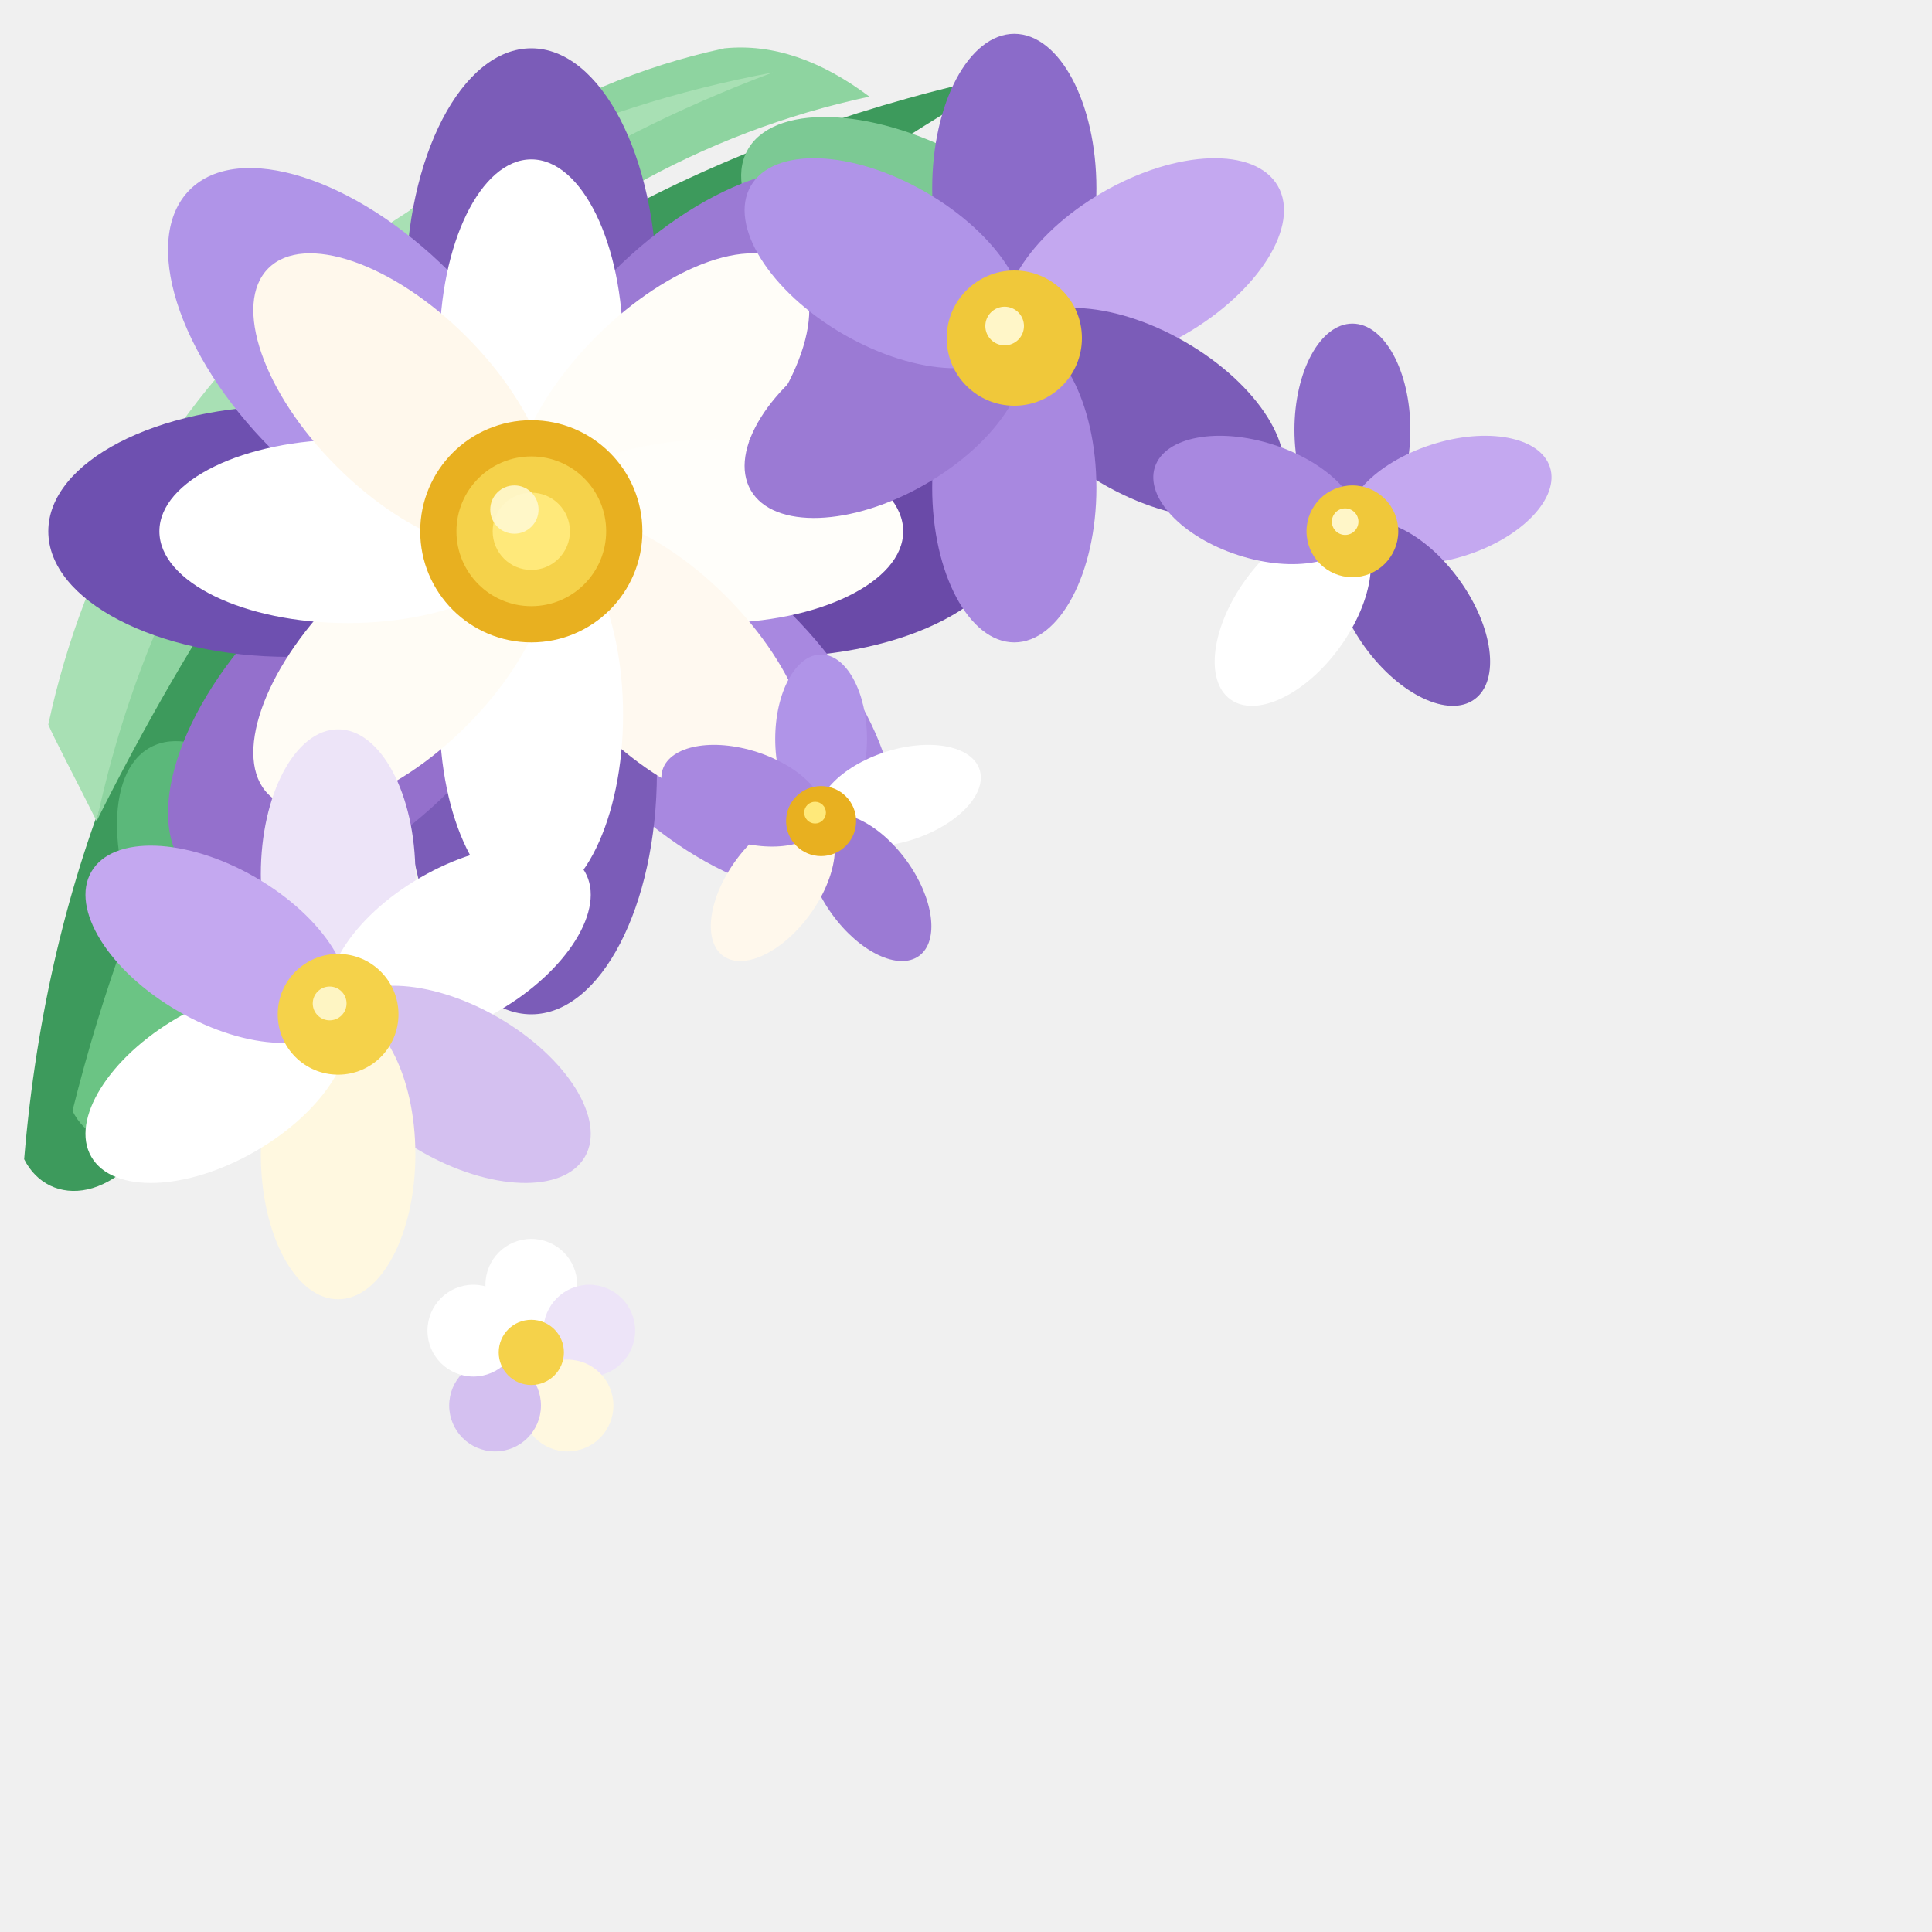
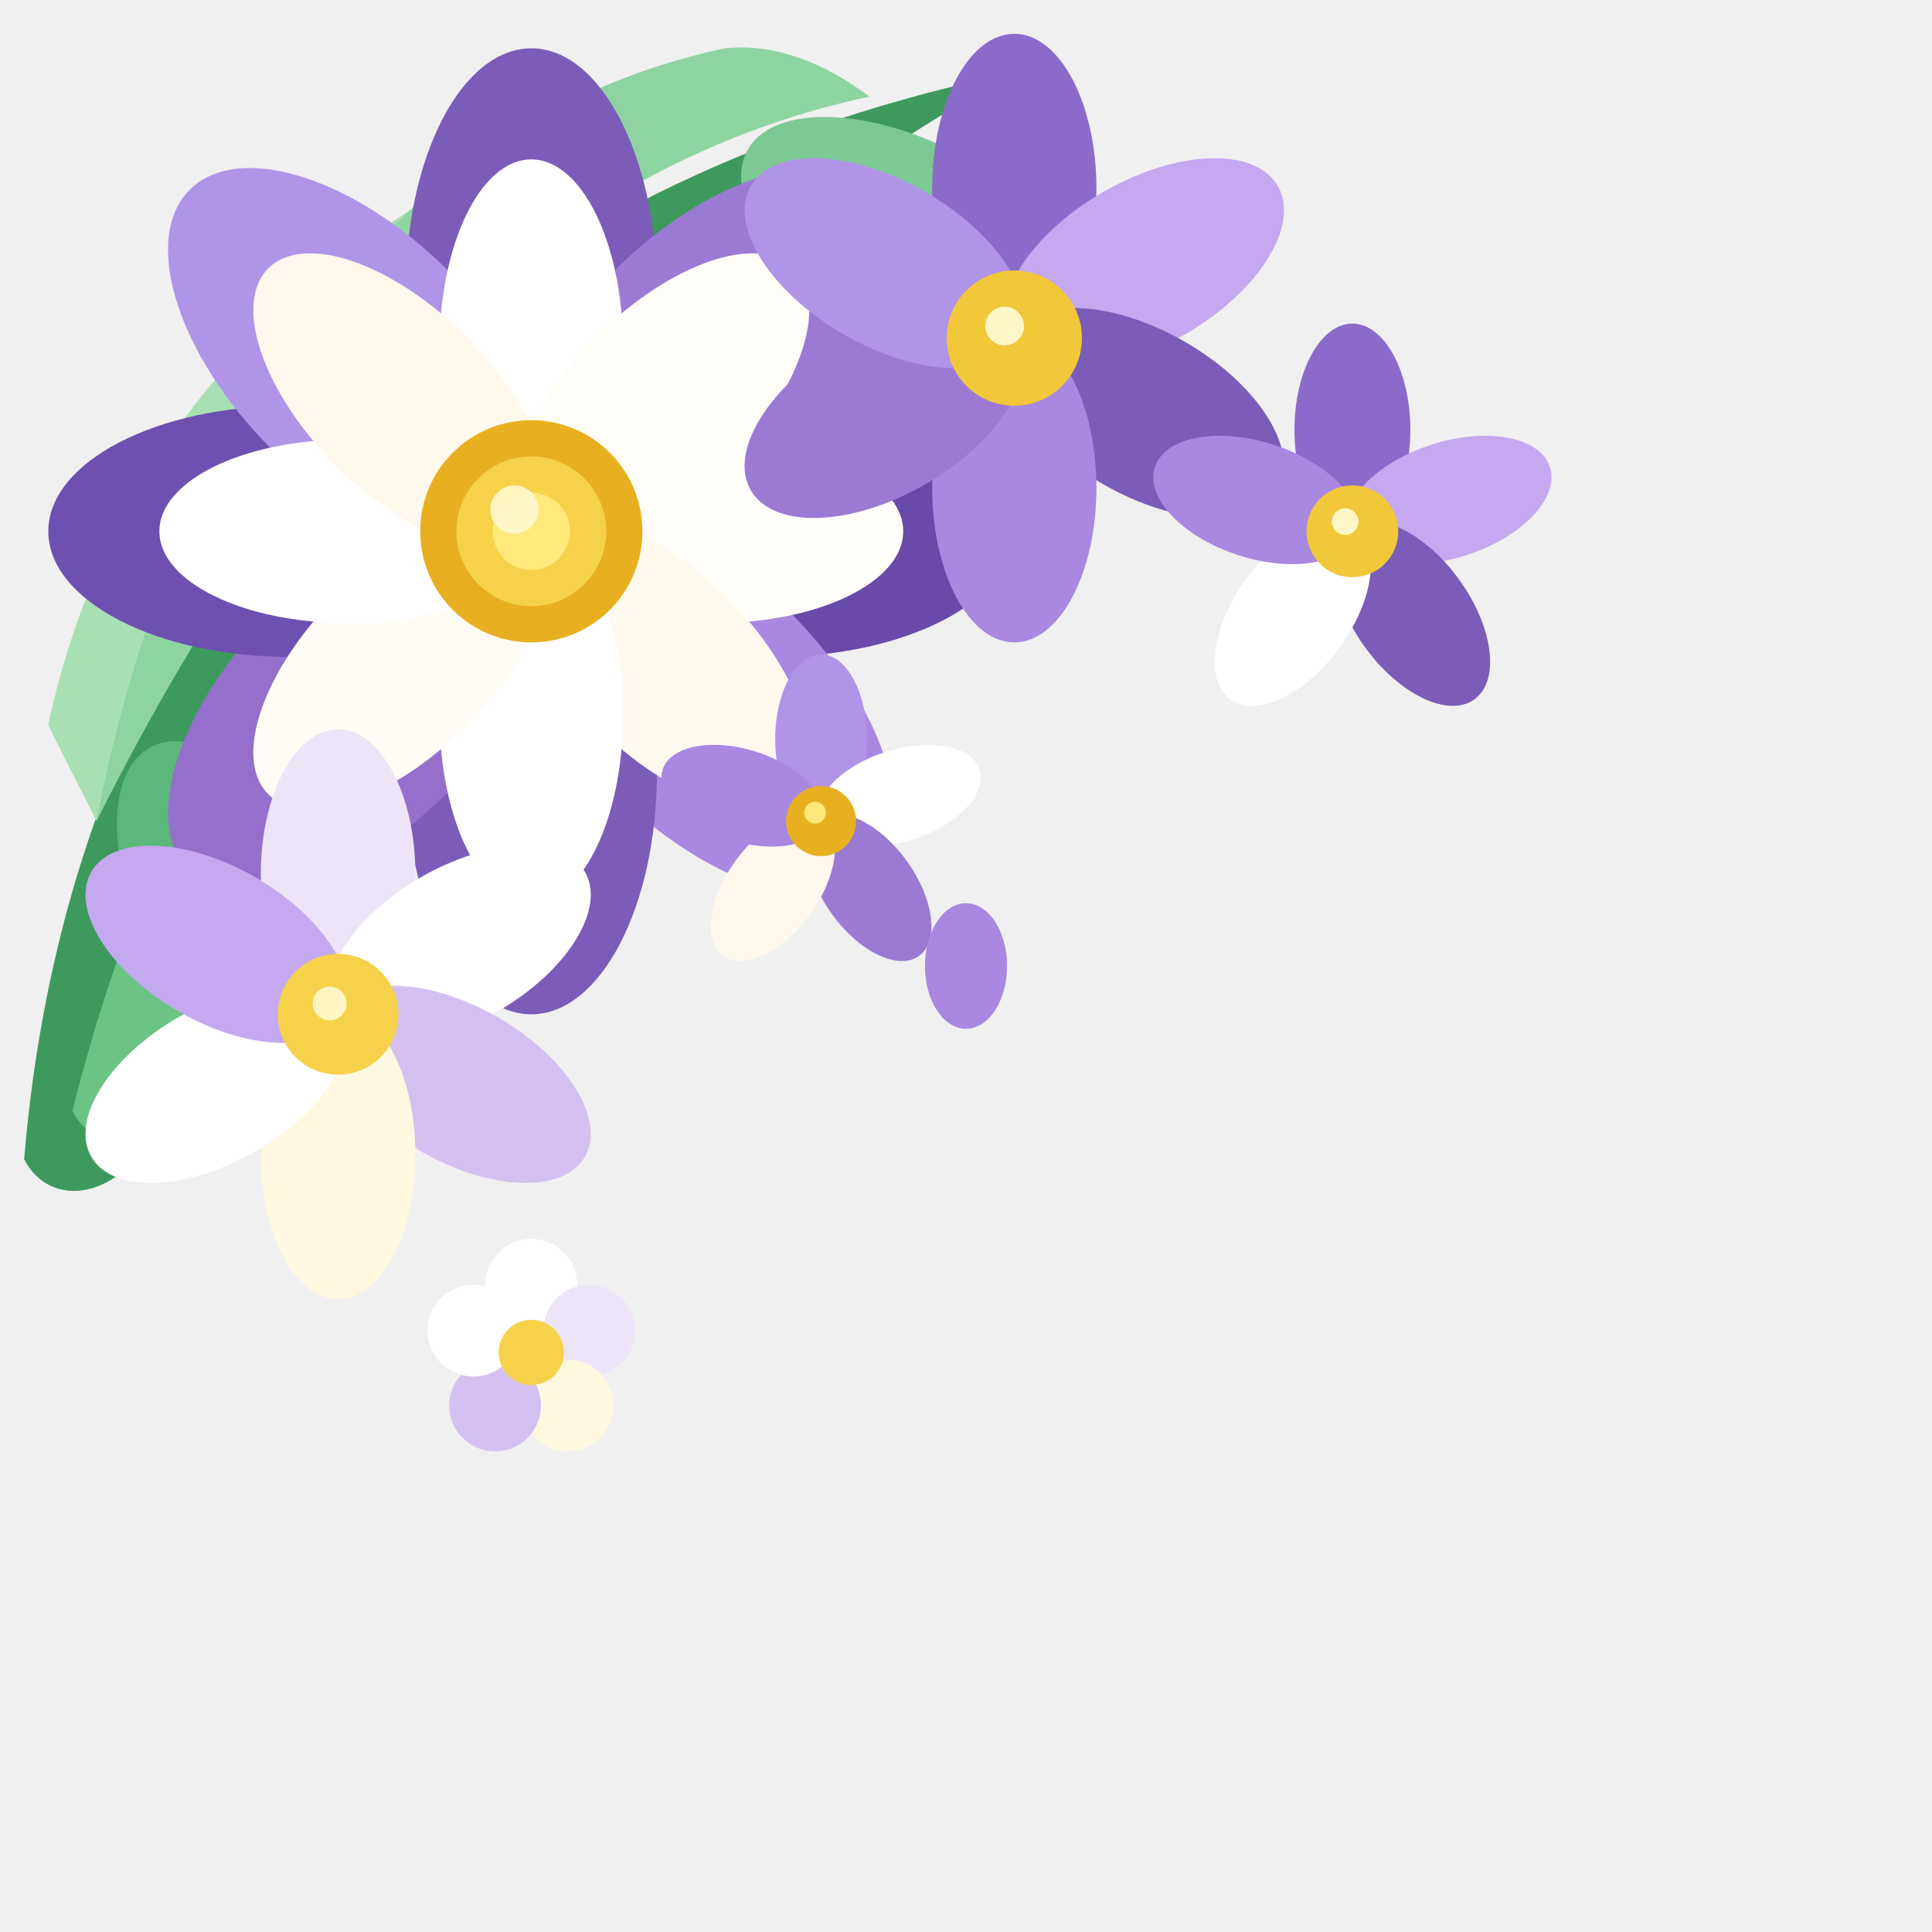
<svg xmlns="http://www.w3.org/2000/svg" viewBox="0 0 80 80" fill="none" shape-rendering="geometricPrecision">
-   <path d="M1 48 C3 24 18 8 42 3 C26 12 12 26 7 46 C5 50 2 50 1 48 Z" fill="#3D9A5C" />
-   <path d="M3 46 C8 26 20 12 38 7 C24 15 13 28 9 44 C7 48 4 48 3 46 Z" fill="#6BC484" />
-   <path d="M30 2 C16 5 7 18 4 34 C12 18 22 7 36 4 C34 2.5 32 1.8 30 2 Z" fill="#8ED4A0" />
-   <path d="M2 30 C5 16 16 6 32 3 C16 9 7 20 4 34 C3 32 2.2 30.5 2 30 Z" fill="#A8E0B4" />
-   <ellipse cx="10" cy="38" rx="4" ry="8" fill="#5BB87A" transform="rotate(-28 10 38)" />
-   <ellipse cx="38" cy="10" rx="8" ry="4" fill="#7CC994" transform="rotate(28 38 10)" />
+   <g>
+     <animateTransform attributeName="transform" type="rotate" values="-1.6 10 32; 1.8 10 32; -1.6 10 32" keyTimes="0;0.5;1" dur="6.8s" begin="-0.5s" repeatCount="indefinite" calcMode="spline" keySplines="0.42 0 0.58 1;0.42 0 0.58 1" />
+     <path d="M1 48 C3 24 18 8 42 3 C26 12 12 26 7 46 C5 50 2 50 1 48 Z" fill="#3D9A5C" />
+     <path d="M3 46 C8 26 20 12 38 7 C24 15 13 28 9 44 C7 48 4 48 3 46 Z" fill="#6BC484" />
+     <path d="M2 30 C5 16 16 6 32 3 C16 9 7 20 4 34 C3 32 2.2 30.5 2 30 Z" fill="#A8E0B4" />
+   </g>
+   <g>
+     <animateTransform attributeName="transform" type="rotate" values="1.7 32 10; -1.9 32 10; 1.7 32 10" keyTimes="0;0.5;1" dur="7.4s" begin="-2s" repeatCount="indefinite" calcMode="spline" keySplines="0.42 0 0.58 1;0.42 0 0.58 1" />
+     <path d="M30 2 C16 5 7 18 4 34 C12 18 22 7 36 4 C34 2.5 32 1.8 30 2 Z" fill="#8ED4A0" />
+   </g>
+   <g transform="translate(10 38)">
+     <g>
+       <animateTransform attributeName="transform" type="rotate" values="-5;5;-5" keyTimes="0;0.5;1" dur="6.2s" begin="-1s" repeatCount="indefinite" calcMode="spline" keySplines="0.42 0 0.58 1;0.42 0 0.58 1" />
+       <ellipse cx="0" cy="0" rx="4" ry="8" fill="#5BB87A" transform="rotate(-28)" />
+     </g>
+   </g>
+   <g transform="translate(38 10)">
+     <g>
+       <animateTransform attributeName="transform" type="rotate" values="5;-5;5" keyTimes="0;0.5;1" dur="6.6s" begin="-2.4s" repeatCount="indefinite" calcMode="spline" keySplines="0.42 0 0.58 1;0.42 0 0.58 1" />
+       <ellipse cx="0" cy="0" rx="8" ry="4" fill="#7CC994" transform="rotate(28)" />
+     </g>
+   </g>
  <g transform="translate(22 22)">
-     <ellipse cx="0" cy="-10" rx="5.2" ry="10" fill="#7B5CB8" />
-     <ellipse cx="0" cy="-10" rx="5.2" ry="10" fill="#9B7AD4" transform="rotate(45)" />
-     <ellipse cx="0" cy="-10" rx="5.2" ry="10" fill="#6A4AA8" transform="rotate(90)" />
-     <ellipse cx="0" cy="-10" rx="5.2" ry="10" fill="#A888E0" transform="rotate(135)" />
-     <ellipse cx="0" cy="-10" rx="5.2" ry="10" fill="#7B5CB8" transform="rotate(180)" />
-     <ellipse cx="0" cy="-10" rx="5.2" ry="10" fill="#9470CC" transform="rotate(225)" />
-     <ellipse cx="0" cy="-10" rx="5.2" ry="10" fill="#6E50B0" transform="rotate(270)" />
-     <ellipse cx="0" cy="-10" rx="5.2" ry="10" fill="#B094E8" transform="rotate(315)" />
-     <ellipse cx="0" cy="-7.6" rx="3.8" ry="7.8" fill="#FFFFFF" />
-     <ellipse cx="0" cy="-7.6" rx="3.8" ry="7.8" fill="#FFFDF8" transform="rotate(45)" />
-     <ellipse cx="0" cy="-7.6" rx="3.8" ry="7.8" fill="#FFFEFA" transform="rotate(90)" />
-     <ellipse cx="0" cy="-7.6" rx="3.8" ry="7.8" fill="#FFF9F0" transform="rotate(135)" />
-     <ellipse cx="0" cy="-7.6" rx="3.8" ry="7.8" fill="#FFFFFF" transform="rotate(180)" />
-     <ellipse cx="0" cy="-7.6" rx="3.8" ry="7.8" fill="#FFFCF5" transform="rotate(225)" />
-     <ellipse cx="0" cy="-7.6" rx="3.8" ry="7.8" fill="#FFFFFF" transform="rotate(270)" />
-     <ellipse cx="0" cy="-7.6" rx="3.8" ry="7.8" fill="#FFF8EC" transform="rotate(315)" />
-     <circle cx="0" cy="0" r="4.6" fill="#E8B020" />
-     <circle cx="0" cy="0" r="3.1" fill="#F5D24A" />
-     <circle cx="0" cy="0" r="1.6" fill="#FFE97A" />
-     <circle cx="-.7" cy="-.9" r="1" fill="#FFF8D0" opacity=".9" />
+     <g>
+       <animateTransform attributeName="transform" type="scale" values="1;1.055;1" keyTimes="0;0.5;1" dur="4.8s" begin="0s" repeatCount="indefinite" calcMode="spline" keySplines="0.42 0 0.58 1;0.42 0 0.58 1" />
+       <animateTransform attributeName="transform" type="rotate" values="-2;2.2;-2" keyTimes="0;0.5;1" dur="5.6s" begin="-0.8s" repeatCount="indefinite" additive="sum" calcMode="spline" keySplines="0.42 0 0.58 1;0.42 0 0.58 1" />
+       <ellipse cx="0" cy="-10" rx="5.2" ry="10" fill="#7B5CB8" />
+       <ellipse cx="0" cy="-10" rx="5.2" ry="10" fill="#9B7AD4" transform="rotate(45)" />
+       <ellipse cx="0" cy="-10" rx="5.2" ry="10" fill="#6A4AA8" transform="rotate(90)" />
+       <ellipse cx="0" cy="-10" rx="5.2" ry="10" fill="#A888E0" transform="rotate(135)" />
+       <ellipse cx="0" cy="-10" rx="5.2" ry="10" fill="#7B5CB8" transform="rotate(180)" />
+       <ellipse cx="0" cy="-10" rx="5.2" ry="10" fill="#9470CC" transform="rotate(225)" />
+       <ellipse cx="0" cy="-10" rx="5.2" ry="10" fill="#6E50B0" transform="rotate(270)" />
+       <ellipse cx="0" cy="-10" rx="5.2" ry="10" fill="#B094E8" transform="rotate(315)" />
+       <ellipse cx="0" cy="-7.6" rx="3.8" ry="7.8" fill="#FFFFFF" />
+       <ellipse cx="0" cy="-7.6" rx="3.8" ry="7.8" fill="#FFFDF8" transform="rotate(45)" />
+       <ellipse cx="0" cy="-7.6" rx="3.8" ry="7.8" fill="#FFFEFA" transform="rotate(90)" />
+       <ellipse cx="0" cy="-7.6" rx="3.8" ry="7.8" fill="#FFF9F0" transform="rotate(135)" />
+       <ellipse cx="0" cy="-7.6" rx="3.8" ry="7.8" fill="#FFFFFF" transform="rotate(180)" />
+       <ellipse cx="0" cy="-7.6" rx="3.8" ry="7.8" fill="#FFFCF5" transform="rotate(225)" />
+       <ellipse cx="0" cy="-7.6" rx="3.8" ry="7.8" fill="#FFFFFF" transform="rotate(270)" />
+       <ellipse cx="0" cy="-7.6" rx="3.8" ry="7.8" fill="#FFF8EC" transform="rotate(315)" />
+       <circle cx="0" cy="0" r="4.6" fill="#E8B020" />
+       <circle cx="0" cy="0" r="3.1" fill="#F5D24A" />
+       <circle cx="0" cy="0" r="1.6" fill="#FFE97A" />
+       <circle cx="-.7" cy="-.9" r="1" fill="#FFF8D0" opacity=".9" />
+     </g>
  </g>
  <g transform="translate(42 14)">
-     <ellipse cx="0" cy="-6.2" rx="3.4" ry="6.4" fill="#8B6BC9" />
-     <ellipse cx="0" cy="-6.2" rx="3.4" ry="6.4" fill="#C4A8F0" transform="rotate(60)" />
-     <ellipse cx="0" cy="-6.2" rx="3.4" ry="6.4" fill="#7B5CB8" transform="rotate(120)" />
-     <ellipse cx="0" cy="-6.2" rx="3.4" ry="6.4" fill="#A888E0" transform="rotate(180)" />
-     <ellipse cx="0" cy="-6.2" rx="3.4" ry="6.4" fill="#9B7AD4" transform="rotate(240)" />
-     <ellipse cx="0" cy="-6.2" rx="3.4" ry="6.4" fill="#B094E8" transform="rotate(300)" />
-     <circle cx="0" cy="0" r="2.8" fill="#F0C83A" />
-     <circle cx="-.4" cy="-.5" r=".8" fill="#FFF6C8" />
+     <g>
+       <animateTransform attributeName="transform" type="scale" values="1;1.05;1" keyTimes="0;0.5;1" dur="5.1s" begin="-1.3s" repeatCount="indefinite" calcMode="spline" keySplines="0.42 0 0.58 1;0.42 0 0.58 1" />
+       <animateTransform attributeName="transform" type="rotate" values="2.4;-2.6;2.4" keyTimes="0;0.5;1" dur="6s" begin="-2.2s" repeatCount="indefinite" additive="sum" calcMode="spline" keySplines="0.42 0 0.58 1;0.42 0 0.58 1" />
+       <ellipse cx="0" cy="-6.2" rx="3.4" ry="6.4" fill="#8B6BC9" />
+       <ellipse cx="0" cy="-6.2" rx="3.4" ry="6.4" fill="#C4A8F0" transform="rotate(60)" />
+       <ellipse cx="0" cy="-6.2" rx="3.4" ry="6.4" fill="#7B5CB8" transform="rotate(120)" />
+       <ellipse cx="0" cy="-6.2" rx="3.4" ry="6.4" fill="#A888E0" transform="rotate(180)" />
+       <ellipse cx="0" cy="-6.2" rx="3.4" ry="6.4" fill="#9B7AD4" transform="rotate(240)" />
+       <ellipse cx="0" cy="-6.2" rx="3.4" ry="6.4" fill="#B094E8" transform="rotate(300)" />
+       <circle cx="0" cy="0" r="2.8" fill="#F0C83A" />
+       <circle cx="-.4" cy="-.5" r=".8" fill="#FFF6C8" />
+     </g>
  </g>
  <g transform="translate(14 42)">
-     <ellipse cx="0" cy="-5.8" rx="3.2" ry="6" fill="#EDE4F8" />
-     <ellipse cx="0" cy="-5.8" rx="3.2" ry="6" fill="#FFFFFF" transform="rotate(60)" />
-     <ellipse cx="0" cy="-5.8" rx="3.2" ry="6" fill="#D4C0F0" transform="rotate(120)" />
-     <ellipse cx="0" cy="-5.8" rx="3.2" ry="6" fill="#FFF8E0" transform="rotate(180)" />
-     <ellipse cx="0" cy="-5.8" rx="3.2" ry="6" fill="#FFFFFF" transform="rotate(240)" />
-     <ellipse cx="0" cy="-5.8" rx="3.2" ry="6" fill="#C4A8F0" transform="rotate(300)" />
-     <circle cx="0" cy="0" r="2.5" fill="#F5D24A" />
-     <circle cx="-.35" cy="-.45" r=".7" fill="#FFF8D0" opacity=".9" />
+     <g>
+       <animateTransform attributeName="transform" type="rotate" values="-2.2;2.5;-2.2" keyTimes="0;0.5;1" dur="5.4s" begin="-1.8s" repeatCount="indefinite" calcMode="spline" keySplines="0.42 0 0.58 1;0.42 0 0.58 1" />
+       <ellipse cx="0" cy="-5.8" rx="3.2" ry="6" fill="#EDE4F8" />
+       <ellipse cx="0" cy="-5.8" rx="3.2" ry="6" fill="#FFFFFF" transform="rotate(60)" />
+       <ellipse cx="0" cy="-5.8" rx="3.2" ry="6" fill="#D4C0F0" transform="rotate(120)" />
+       <ellipse cx="0" cy="-5.8" rx="3.2" ry="6" fill="#FFF8E0" transform="rotate(180)" />
+       <ellipse cx="0" cy="-5.8" rx="3.2" ry="6" fill="#FFFFFF" transform="rotate(240)" />
+       <ellipse cx="0" cy="-5.8" rx="3.2" ry="6" fill="#C4A8F0" transform="rotate(300)" />
+       <circle cx="0" cy="0" r="2.5" fill="#F5D24A" />
+       <circle cx="-.35" cy="-.45" r=".7" fill="#FFF8D0" opacity=".9" />
+     </g>
  </g>
  <g transform="translate(56 22)">
    <ellipse cx="0" cy="-4.2" rx="2.4" ry="4.4" fill="#8B6BC9" />
    <ellipse cx="0" cy="-4.2" rx="2.4" ry="4.4" fill="#C4A8F0" transform="rotate(72)" />
    <ellipse cx="0" cy="-4.2" rx="2.4" ry="4.4" fill="#7B5CB8" transform="rotate(144)" />
    <ellipse cx="0" cy="-4.2" rx="2.4" ry="4.4" fill="#FFFFFF" transform="rotate(216)" />
    <ellipse cx="0" cy="-4.2" rx="2.4" ry="4.4" fill="#A888E0" transform="rotate(288)" />
    <circle cx="0" cy="0" r="1.9" fill="#F0C83A" />
    <circle cx="-.3" cy="-.4" r=".55" fill="#FFF6C8" />
  </g>
  <g transform="translate(22 56)">
    <circle cx="0" cy="-2.8" r="1.9" fill="#FFFFFF" />
    <circle cx="2.4" cy="-.9" r="1.9" fill="#EDE4F8" />
    <circle cx="1.5" cy="2.2" r="1.9" fill="#FFF8E0" />
    <circle cx="-1.5" cy="2.2" r="1.9" fill="#D4C0F0" />
    <circle cx="-2.4" cy="-.9" r="1.9" fill="#FFFFFF" />
    <circle cx="0" cy="0" r="1.35" fill="#F5D24A" />
  </g>
  <g transform="translate(34 34)">
-     <ellipse cx="0" cy="-3.4" rx="1.9" ry="3.5" fill="#B094E8" />
-     <ellipse cx="0" cy="-3.4" rx="1.9" ry="3.5" fill="#FFFFFF" transform="rotate(72)" />
-     <ellipse cx="0" cy="-3.4" rx="1.9" ry="3.5" fill="#9B7AD4" transform="rotate(144)" />
-     <ellipse cx="0" cy="-3.4" rx="1.9" ry="3.5" fill="#FFF8EC" transform="rotate(216)" />
-     <ellipse cx="0" cy="-3.4" rx="1.9" ry="3.5" fill="#A888E0" transform="rotate(288)" />
-     <circle cx="0" cy="0" r="1.45" fill="#E8B020" />
-     <circle cx="-.25" cy="-.35" r=".45" fill="#FFE97A" />
+     <g>
+       <animateTransform attributeName="transform" type="scale" values="1;1.06;1" keyTimes="0;0.5;1" dur="4.4s" begin="-2.6s" repeatCount="indefinite" calcMode="spline" keySplines="0.42 0 0.58 1;0.42 0 0.58 1" />
+       <ellipse cx="0" cy="-3.4" rx="1.9" ry="3.5" fill="#B094E8" />
+       <ellipse cx="0" cy="-3.4" rx="1.9" ry="3.5" fill="#FFFFFF" transform="rotate(72)" />
+       <ellipse cx="0" cy="-3.4" rx="1.9" ry="3.5" fill="#9B7AD4" transform="rotate(144)" />
+       <ellipse cx="0" cy="-3.4" rx="1.9" ry="3.5" fill="#FFF8EC" transform="rotate(216)" />
+       <ellipse cx="0" cy="-3.4" rx="1.9" ry="3.5" fill="#A888E0" transform="rotate(288)" />
+       <circle cx="0" cy="0" r="1.45" fill="#E8B020" />
+       <circle cx="-.25" cy="-.35" r=".45" fill="#FFE97A" />
+     </g>
+   </g>
+   <g>
+     <animateTransform attributeName="transform" type="translate" values="0 0; 1.8 -3.2; 0.6 -5.5; -1 -2.2; 0 0" keyTimes="0;0.28;0.55;0.78;1" dur="8.8s" begin="-1.5s" repeatCount="indefinite" calcMode="spline" keySplines="0.4 0 0.2 1;0.4 0 0.2 1;0.4 0 0.2 1;0.4 0 0.2 1" />
+     <animateTransform attributeName="transform" type="rotate" values="10 40 40; 32 40 40; 50 40 40; 22 40 40; 10 40 40" keyTimes="0;0.28;0.55;0.78;1" dur="8.8s" begin="-1.5s" repeatCount="indefinite" additive="sum" calcMode="spline" keySplines="0.4 0 0.2 1;0.4 0 0.2 1;0.4 0 0.2 1;0.4 0 0.2 1" />
+     <animate attributeName="opacity" values="0.36;0.55;0.4;0.5;0.36" dur="8.8s" begin="-1.5s" repeatCount="indefinite" />
+     <ellipse cx="40" cy="40" rx="1.7" ry="2.6" fill="#A888E0" />
  </g>
</svg>
